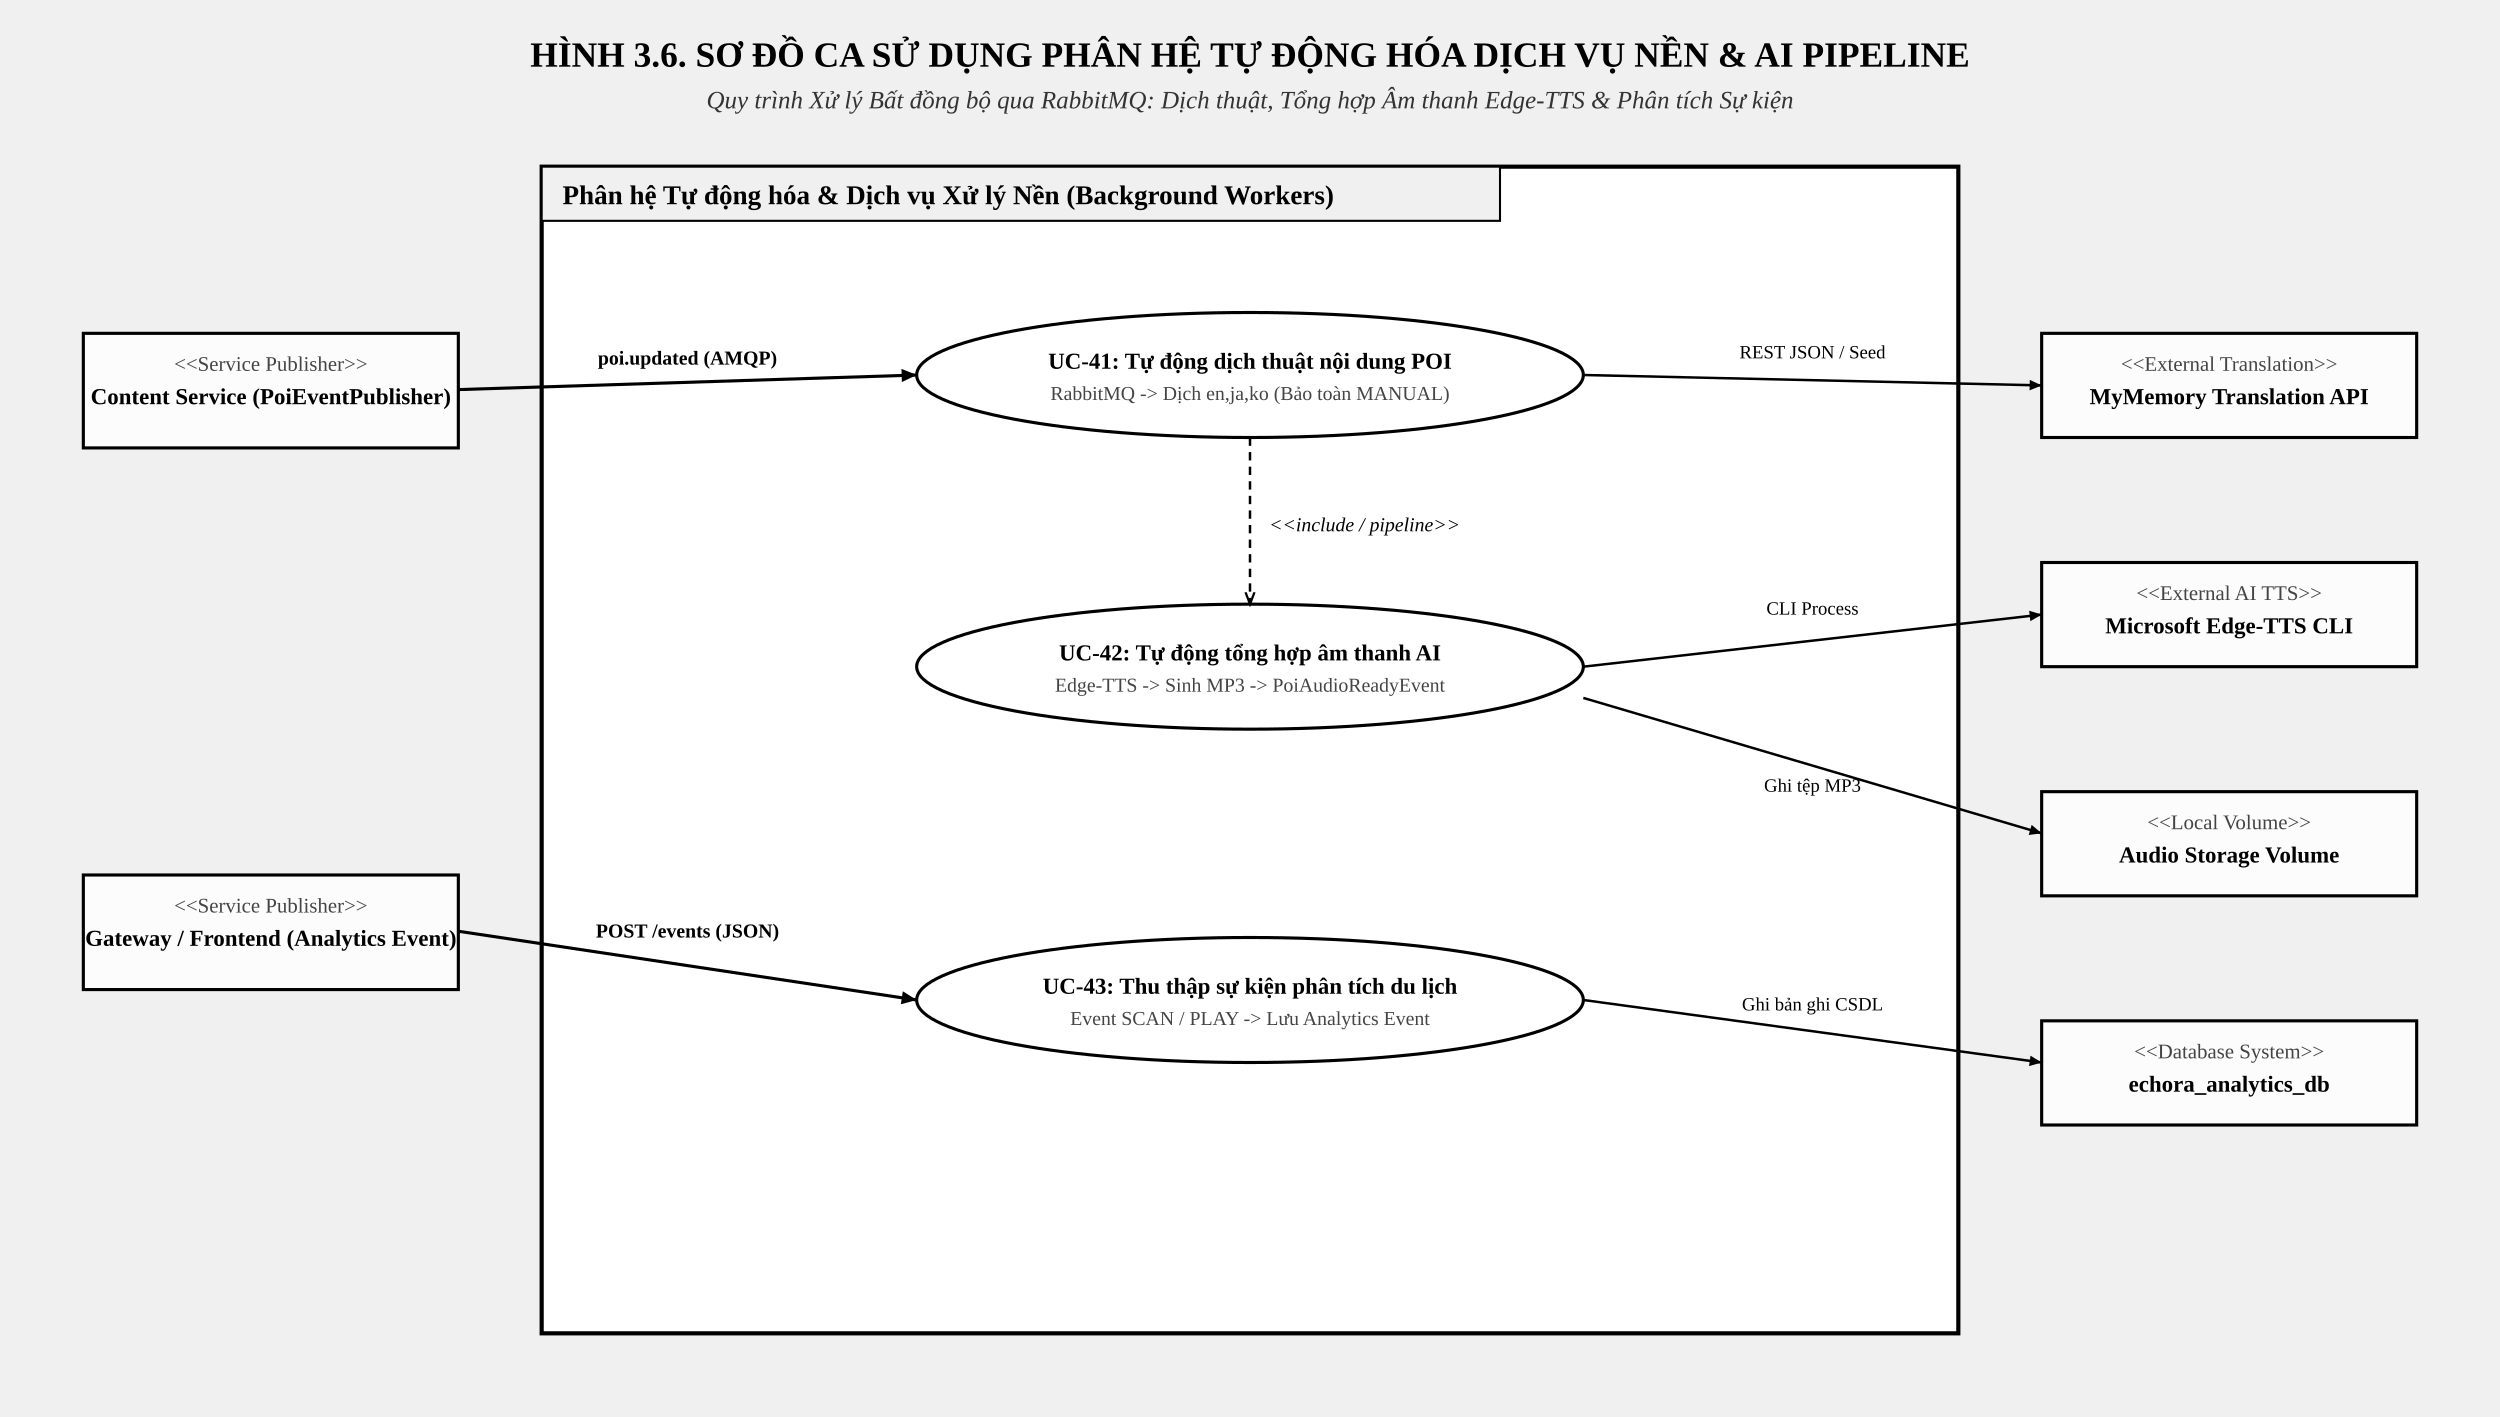
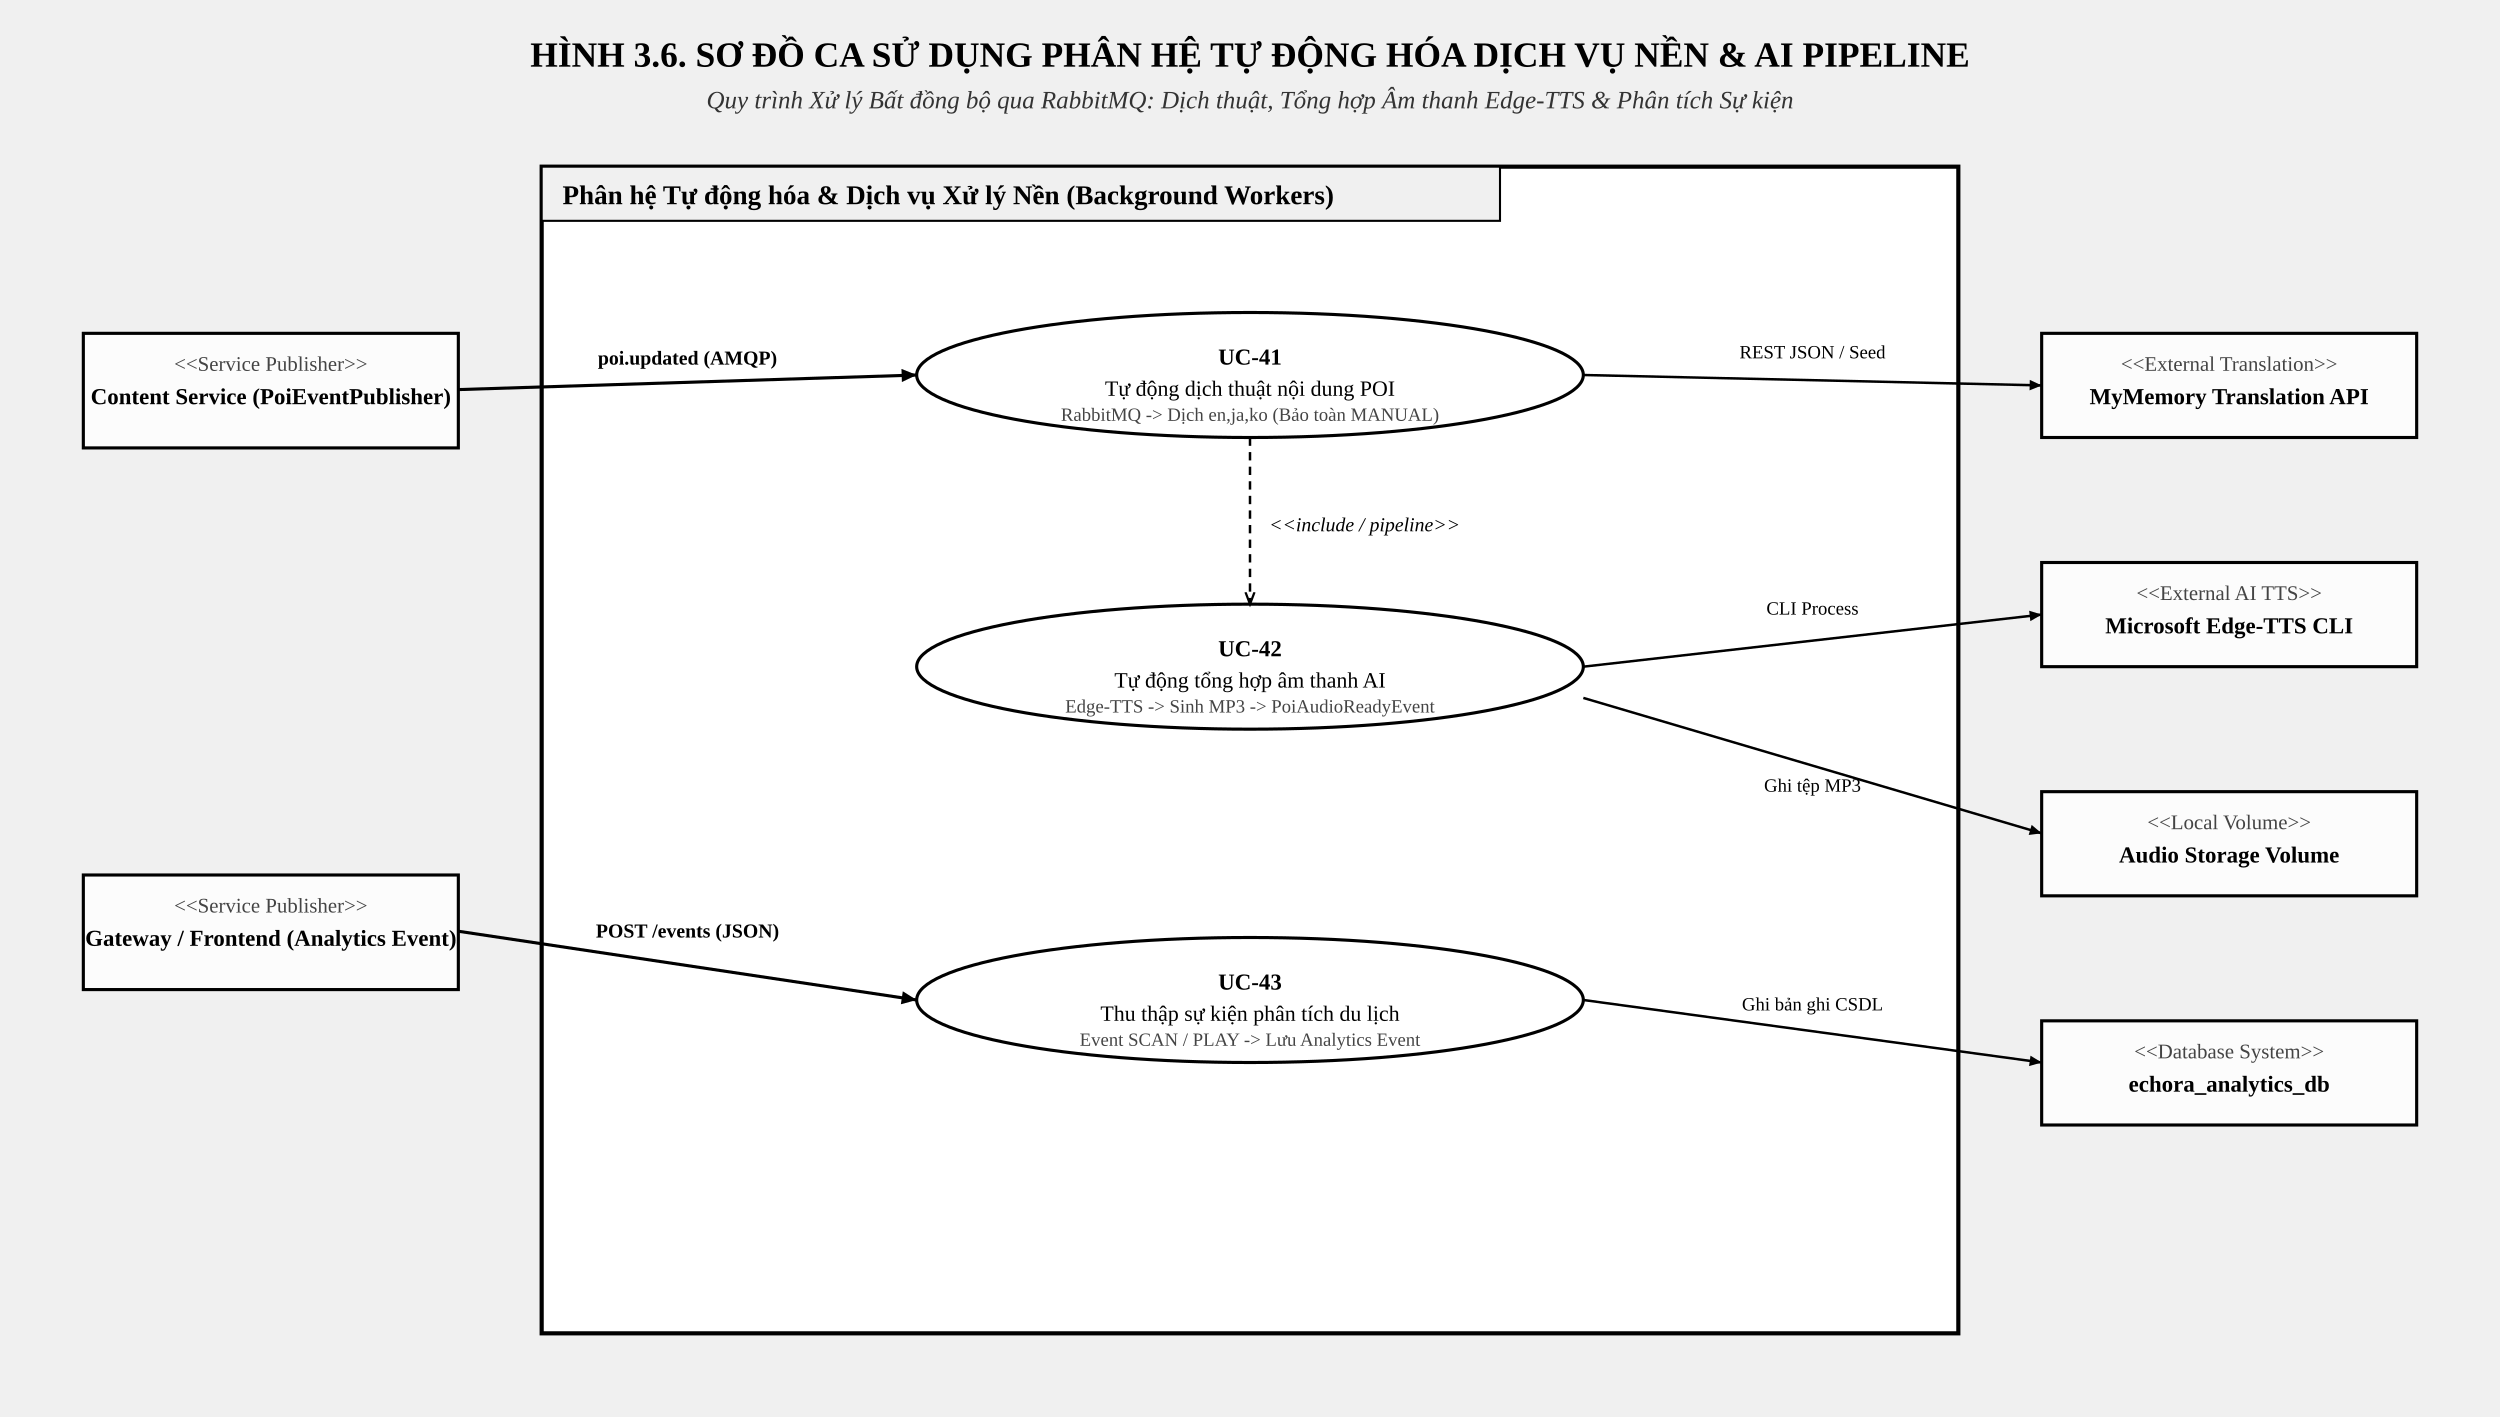
<svg xmlns="http://www.w3.org/2000/svg" viewBox="0 0 1200 680" width="1200" height="680" style="background:#ffffff; font-family:'Times New Roman', Times, serif;">
  <defs>
    <marker id="arrow" viewBox="0 0 10 10" refX="8" refY="5" markerWidth="6" markerHeight="6" orient="auto-start-reverse">
      <path d="M 0 1.5 L 8 5 L 0 8.5 z" fill="#000000" />
    </marker>
    <marker id="openArrow" viewBox="0 0 10 10" refX="8" refY="5" markerWidth="6" markerHeight="6" orient="auto-start-reverse">
      <path d="M 0 2 L 8 5 L 0 8" fill="none" stroke="#000000" stroke-width="1.5" />
    </marker>
    <marker id="genArrow" viewBox="0 0 12 12" refX="10" refY="6" markerWidth="8" markerHeight="8" orient="auto-start-reverse">
      <polygon points="0,1 10,6 0,11" fill="#ffffff" stroke="#000000" stroke-width="1.5" />
    </marker>
+     <marker id="diamond" viewBox="0 0 12 12" refX="10" refY="6" markerWidth="8" markerHeight="8" orient="auto-start-reverse">
+       <polygon points="0,6 5,2 10,6 5,10" fill="#000000" stroke="#000000" stroke-width="1" />
+     </marker>
+     <marker id="openDiamond" viewBox="0 0 12 12" refX="10" refY="6" markerWidth="8" markerHeight="8" orient="auto-start-reverse">
+       <polygon points="0,6 5,2 10,6 5,10" fill="#ffffff" stroke="#000000" stroke-width="1" />
+     </marker>
  </defs>
  <text x="600" y="32" text-anchor="middle" font-size="17" font-weight="bold">HÌNH 3.6. SƠ ĐỒ CA SỬ DỤNG PHÂN HỆ TỰ ĐỘNG HÓA DỊCH VỤ NỀN &amp; AI PIPELINE</text>
  <text x="600" y="52" text-anchor="middle" font-size="12" font-style="italic" fill="#333333">Quy trình Xử lý Bất đồng bộ qua RabbitMQ: Dịch thuật, Tổng hợp Âm thanh Edge-TTS &amp; Phân tích Sự kiện</text>
  <rect x="260" y="80" width="680" height="560" fill="#ffffff" stroke="#000000" stroke-width="2" />
  <rect x="260" y="80" width="460" height="26" fill="#f0f0f0" stroke="#000000" stroke-width="1" />
  <text x="270" y="98" font-size="13" font-weight="bold">Phân hệ Tự động hóa &amp; Dịch vụ Xử lý Nền (Background Workers)</text>
  <g transform="translate(40, 160)">
    <rect x="0" y="0" width="180" height="55" fill="#fcfcfc" stroke="#000000" stroke-width="1.5" />
-     <text x="90" y="18" text-anchor="middle" font-size="10" fill="#444444">&lt;&lt;Service Publisher&gt;&gt;</text>
-     <text x="90" y="34" text-anchor="middle" font-size="11" font-weight="bold" fill="#000000">Content Service (PoiEventPublisher)</text>
+     <text x="90" y="18" text-anchor="middle" font-size="10" fill="#444444" font-family="'Times New Roman', serif">&lt;&lt;Service Publisher&gt;&gt;</text>
+     <text x="90" y="34" text-anchor="middle" font-size="11" font-weight="bold" fill="#000000" font-family="'Times New Roman', serif">Content Service (PoiEventPublisher)</text>
  </g>
  <g transform="translate(40, 420)">
    <rect x="0" y="0" width="180" height="55" fill="#fcfcfc" stroke="#000000" stroke-width="1.5" />
-     <text x="90" y="18" text-anchor="middle" font-size="10" fill="#444444">&lt;&lt;Service Publisher&gt;&gt;</text>
-     <text x="90" y="34" text-anchor="middle" font-size="11" font-weight="bold" fill="#000000">Gateway / Frontend (Analytics Event)</text>
+     <text x="90" y="18" text-anchor="middle" font-size="10" fill="#444444" font-family="'Times New Roman', serif">&lt;&lt;Service Publisher&gt;&gt;</text>
+     <text x="90" y="34" text-anchor="middle" font-size="11" font-weight="bold" fill="#000000" font-family="'Times New Roman', serif">Gateway / Frontend (Analytics Event)</text>
  </g>
  <g transform="translate(980, 160)">
    <rect x="0" y="0" width="180" height="50" fill="#fcfcfc" stroke="#000000" stroke-width="1.5" />
-     <text x="90" y="18" text-anchor="middle" font-size="10" fill="#444444">&lt;&lt;External Translation&gt;&gt;</text>
-     <text x="90" y="34" text-anchor="middle" font-size="11" font-weight="bold" fill="#000000">MyMemory Translation API</text>
+     <text x="90" y="18" text-anchor="middle" font-size="10" fill="#444444" font-family="'Times New Roman', serif">&lt;&lt;External Translation&gt;&gt;</text>
+     <text x="90" y="34" text-anchor="middle" font-size="11" font-weight="bold" fill="#000000" font-family="'Times New Roman', serif">MyMemory Translation API</text>
  </g>
  <g transform="translate(980, 270)">
    <rect x="0" y="0" width="180" height="50" fill="#fcfcfc" stroke="#000000" stroke-width="1.5" />
-     <text x="90" y="18" text-anchor="middle" font-size="10" fill="#444444">&lt;&lt;External AI TTS&gt;&gt;</text>
-     <text x="90" y="34" text-anchor="middle" font-size="11" font-weight="bold" fill="#000000">Microsoft Edge-TTS CLI</text>
+     <text x="90" y="18" text-anchor="middle" font-size="10" fill="#444444" font-family="'Times New Roman', serif">&lt;&lt;External AI TTS&gt;&gt;</text>
+     <text x="90" y="34" text-anchor="middle" font-size="11" font-weight="bold" fill="#000000" font-family="'Times New Roman', serif">Microsoft Edge-TTS CLI</text>
  </g>
  <g transform="translate(980, 380)">
    <rect x="0" y="0" width="180" height="50" fill="#fcfcfc" stroke="#000000" stroke-width="1.5" />
-     <text x="90" y="18" text-anchor="middle" font-size="10" fill="#444444">&lt;&lt;Local Volume&gt;&gt;</text>
-     <text x="90" y="34" text-anchor="middle" font-size="11" font-weight="bold" fill="#000000">Audio Storage Volume</text>
+     <text x="90" y="18" text-anchor="middle" font-size="10" fill="#444444" font-family="'Times New Roman', serif">&lt;&lt;Local Volume&gt;&gt;</text>
+     <text x="90" y="34" text-anchor="middle" font-size="11" font-weight="bold" fill="#000000" font-family="'Times New Roman', serif">Audio Storage Volume</text>
  </g>
  <g transform="translate(980, 490)">
    <rect x="0" y="0" width="180" height="50" fill="#fcfcfc" stroke="#000000" stroke-width="1.5" />
-     <text x="90" y="18" text-anchor="middle" font-size="10" fill="#444444">&lt;&lt;Database System&gt;&gt;</text>
-     <text x="90" y="34" text-anchor="middle" font-size="11" font-weight="bold" fill="#000000">echora_analytics_db</text>
+     <text x="90" y="18" text-anchor="middle" font-size="10" fill="#444444" font-family="'Times New Roman', serif">&lt;&lt;Database System&gt;&gt;</text>
+     <text x="90" y="34" text-anchor="middle" font-size="11" font-weight="bold" fill="#000000" font-family="'Times New Roman', serif">echora_analytics_db</text>
  </g>
  <g>
    <ellipse cx="600" cy="180" rx="160" ry="30" fill="#ffffff" stroke="#000000" stroke-width="1.5" />
-     <text x="600" y="177" text-anchor="middle" font-size="11" font-weight="bold" fill="#000000">UC-41: Tự động dịch thuật nội dung POI</text>
-     <text x="600" y="192" text-anchor="middle" font-size="9.5" fill="#444444">RabbitMQ -&gt; Dịch en,ja,ko (Bảo toàn MANUAL)</text>
+     <text x="600" y="175" text-anchor="middle" font-size="11" font-weight="bold" fill="#000000" font-family="'Times New Roman', serif">UC-41</text>
+     <text x="600" y="190" text-anchor="middle" font-size="10.5" fill="#000000" font-family="'Times New Roman', serif">Tự động dịch thuật nội dung POI</text>
+     <text x="600" y="202" text-anchor="middle" font-size="9" fill="#444444" font-family="'Times New Roman', serif">RabbitMQ -&gt; Dịch en,ja,ko (Bảo toàn MANUAL)</text>
  </g>
  <g>
    <ellipse cx="600" cy="320" rx="160" ry="30" fill="#ffffff" stroke="#000000" stroke-width="1.5" />
-     <text x="600" y="317" text-anchor="middle" font-size="11" font-weight="bold" fill="#000000">UC-42: Tự động tổng hợp âm thanh AI</text>
-     <text x="600" y="332" text-anchor="middle" font-size="9.5" fill="#444444">Edge-TTS -&gt; Sinh MP3 -&gt; PoiAudioReadyEvent</text>
+     <text x="600" y="315" text-anchor="middle" font-size="11" font-weight="bold" fill="#000000" font-family="'Times New Roman', serif">UC-42</text>
+     <text x="600" y="330" text-anchor="middle" font-size="10.5" fill="#000000" font-family="'Times New Roman', serif">Tự động tổng hợp âm thanh AI</text>
+     <text x="600" y="342" text-anchor="middle" font-size="9" fill="#444444" font-family="'Times New Roman', serif">Edge-TTS -&gt; Sinh MP3 -&gt; PoiAudioReadyEvent</text>
  </g>
  <g>
    <ellipse cx="600" cy="480" rx="160" ry="30" fill="#ffffff" stroke="#000000" stroke-width="1.5" />
-     <text x="600" y="477" text-anchor="middle" font-size="11" font-weight="bold" fill="#000000">UC-43: Thu thập sự kiện phân tích du lịch</text>
-     <text x="600" y="492" text-anchor="middle" font-size="9.5" fill="#444444">Event SCAN / PLAY -&gt; Lưu Analytics Event</text>
+     <text x="600" y="475" text-anchor="middle" font-size="11" font-weight="bold" fill="#000000" font-family="'Times New Roman', serif">UC-43</text>
+     <text x="600" y="490" text-anchor="middle" font-size="10.5" fill="#000000" font-family="'Times New Roman', serif">Thu thập sự kiện phân tích du lịch</text>
+     <text x="600" y="502" text-anchor="middle" font-size="9" fill="#444444" font-family="'Times New Roman', serif">Event SCAN / PLAY -&gt; Lưu Analytics Event</text>
  </g>
  <line x1="220" y1="187" x2="440" y2="180" stroke="#000000" stroke-width="1.5" marker-end="url(#arrow)" />
  <text x="330" y="175" text-anchor="middle" font-size="9.5" font-weight="bold">poi.updated (AMQP)</text>
  <line x1="600" y1="210" x2="600" y2="290" stroke="#000000" stroke-width="1.2" stroke-dasharray="4 3" marker-end="url(#openArrow)" />
  <text x="655" y="255" text-anchor="middle" font-size="9.5" font-style="italic">&lt;&lt;include / pipeline&gt;&gt;</text>
  <line x1="760" y1="180" x2="980" y2="185" stroke="#000000" stroke-width="1.2" marker-end="url(#arrow)" />
  <text x="870" y="172" text-anchor="middle" font-size="9">REST JSON / Seed</text>
  <line x1="760" y1="320" x2="980" y2="295" stroke="#000000" stroke-width="1.2" marker-end="url(#arrow)" />
  <text x="870" y="295" text-anchor="middle" font-size="9">CLI Process</text>
  <line x1="760" y1="335" x2="980" y2="400" stroke="#000000" stroke-width="1.2" marker-end="url(#arrow)" />
  <text x="870" y="380" text-anchor="middle" font-size="9">Ghi tệp MP3</text>
  <line x1="220" y1="447" x2="440" y2="480" stroke="#000000" stroke-width="1.5" marker-end="url(#arrow)" />
  <text x="330" y="450" text-anchor="middle" font-size="9.5" font-weight="bold">POST /events (JSON)</text>
  <line x1="760" y1="480" x2="980" y2="510" stroke="#000000" stroke-width="1.2" marker-end="url(#arrow)" />
  <text x="870" y="485" text-anchor="middle" font-size="9">Ghi bản ghi CSDL</text>
</svg>
